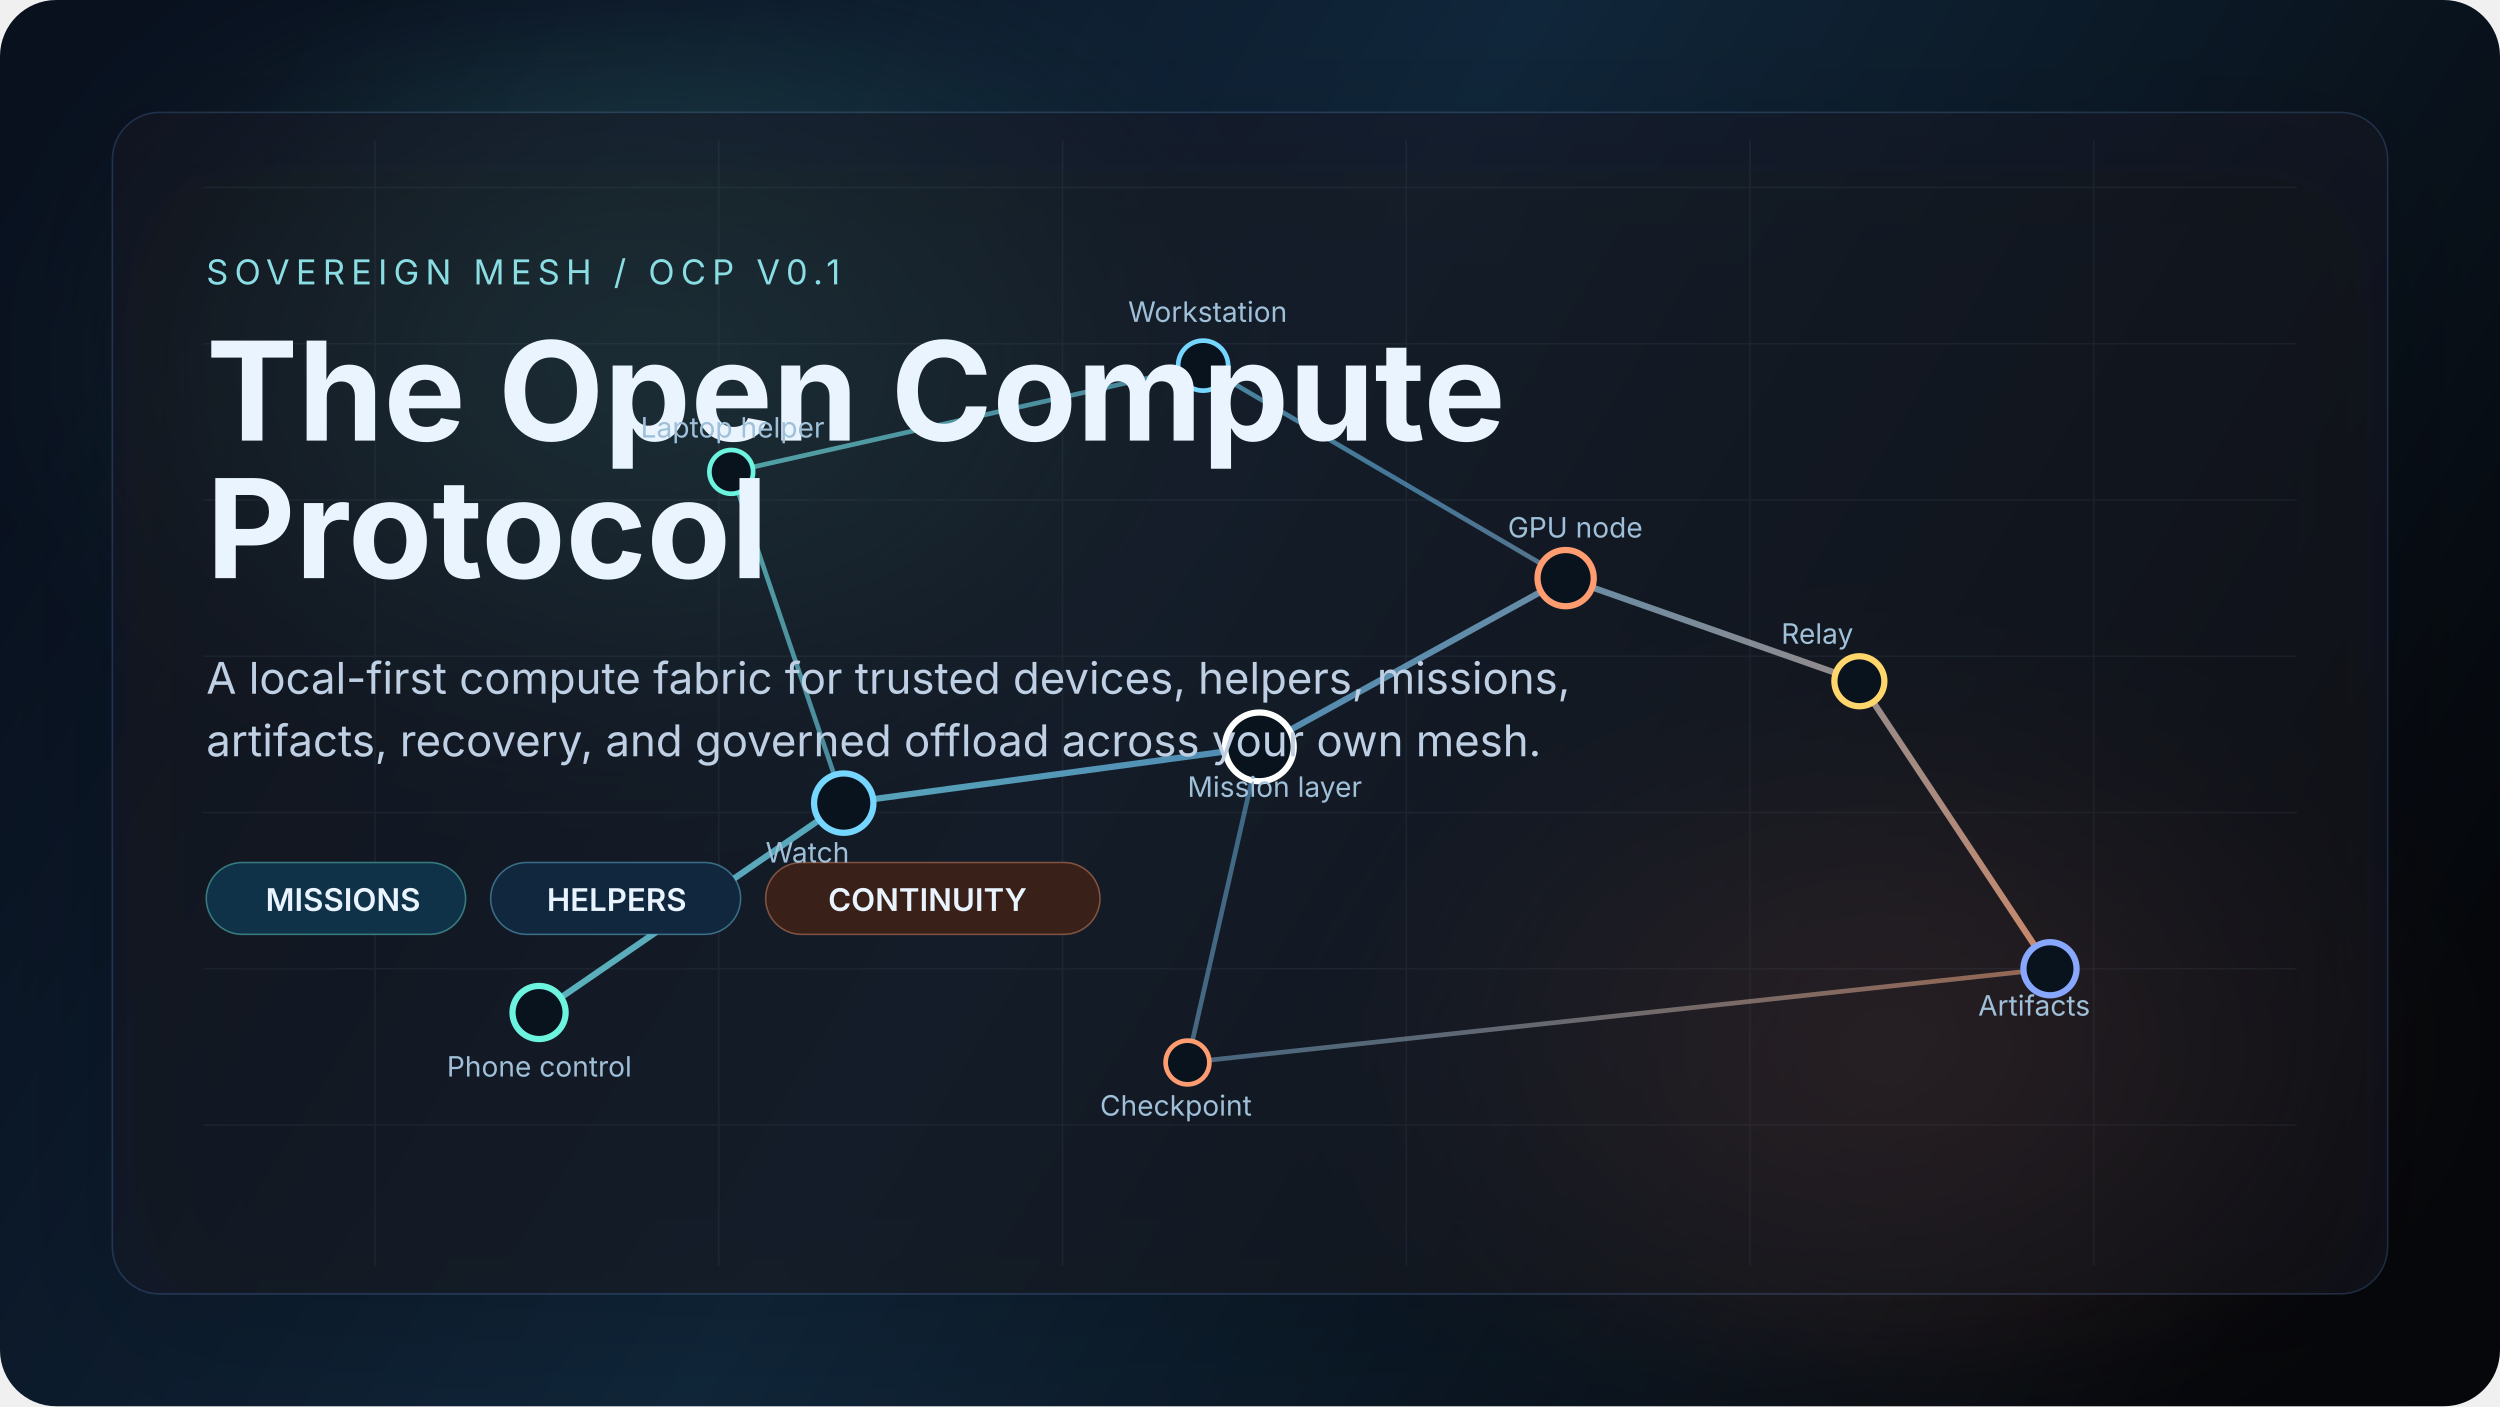
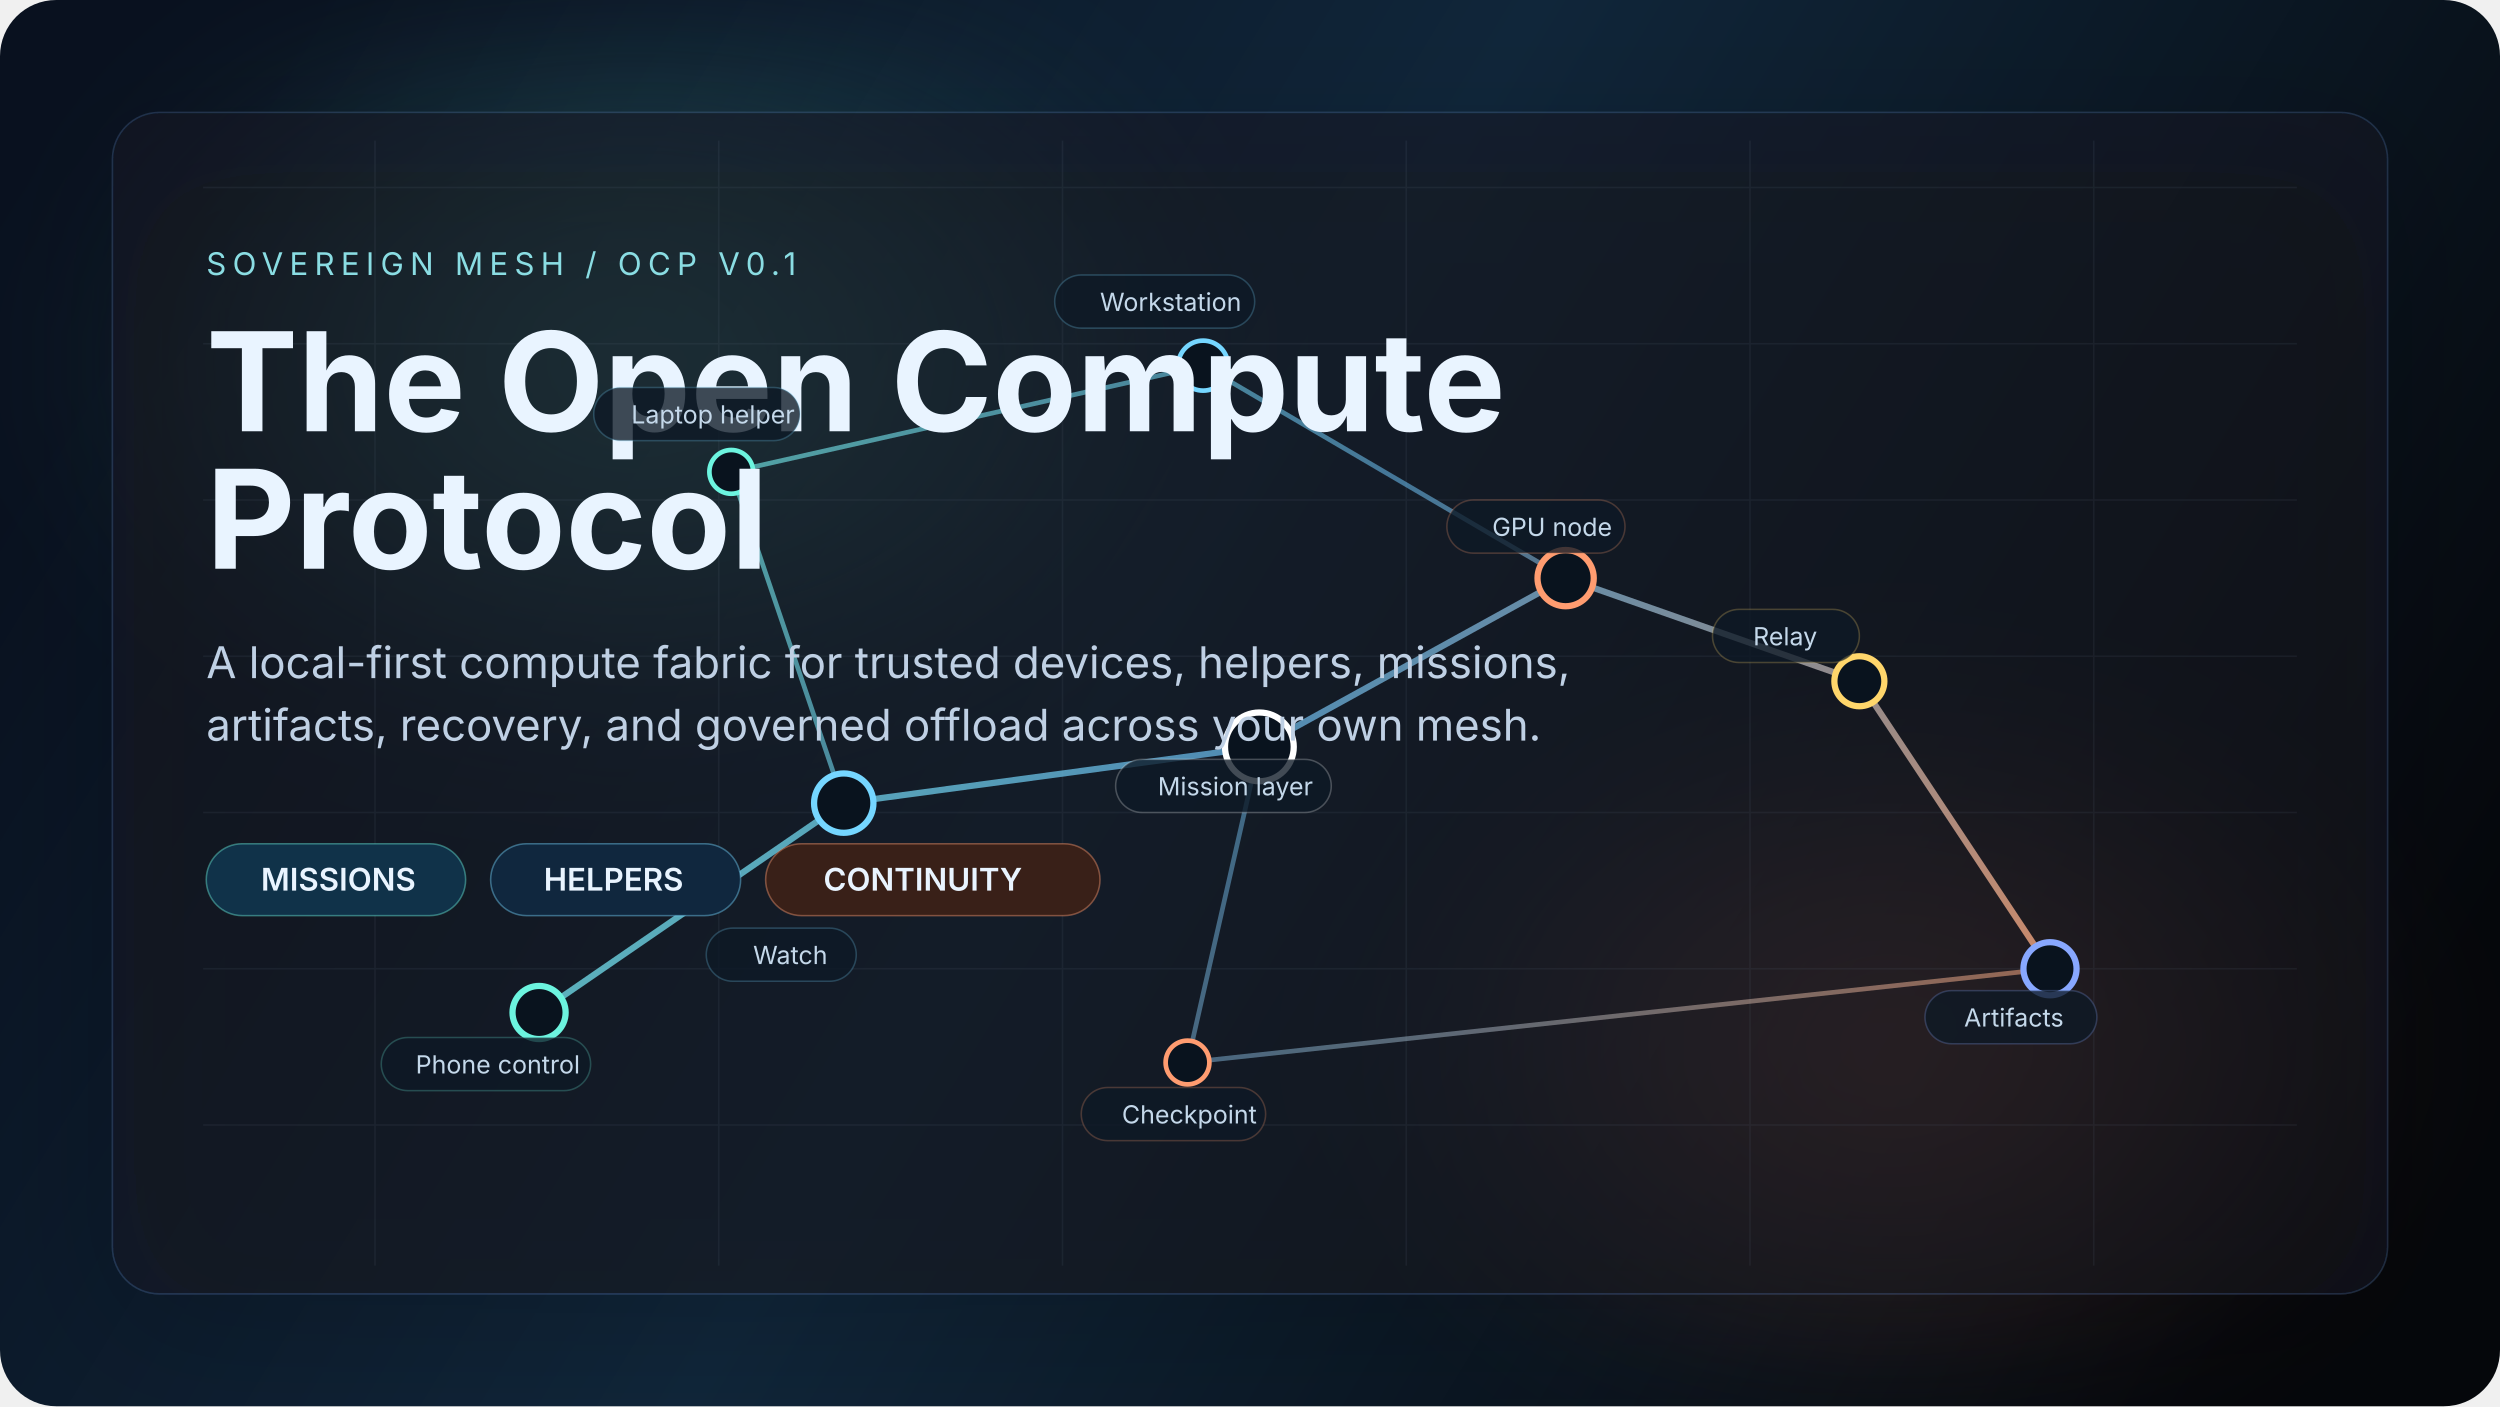
<svg xmlns="http://www.w3.org/2000/svg" width="1600" height="900" viewBox="0 0 1600 900" fill="none">
  <defs>
    <linearGradient id="bg" x1="160" y1="60" x2="1440" y2="840" gradientUnits="userSpaceOnUse">
      <stop stop-color="#09111F" />
      <stop offset="0.45" stop-color="#10263A" />
      <stop offset="1" stop-color="#05070B" />
    </linearGradient>
    <radialGradient id="glowA" cx="0" cy="0" r="1" gradientUnits="userSpaceOnUse" gradientTransform="translate(408 232) rotate(90) scale(260 380)">
      <stop stop-color="#66E5D7" stop-opacity="0.30" />
      <stop offset="1" stop-color="#66E5D7" stop-opacity="0" />
    </radialGradient>
    <radialGradient id="glowB" cx="0" cy="0" r="1" gradientUnits="userSpaceOnUse" gradientTransform="translate(1210 670) rotate(90) scale(240 340)">
      <stop stop-color="#FF8C69" stop-opacity="0.26" />
      <stop offset="1" stop-color="#FF8C69" stop-opacity="0" />
    </radialGradient>
    <linearGradient id="line" x1="333" y1="160" x2="1280" y2="760" gradientUnits="userSpaceOnUse">
      <stop stop-color="#77FFE3" stop-opacity="0.92" />
      <stop offset="0.5" stop-color="#72C9FF" stop-opacity="0.72" />
      <stop offset="1" stop-color="#FF9F6E" stop-opacity="0.92" />
    </linearGradient>
    <filter id="blurSoft" x="-120" y="-120" width="1840" height="1140" filterUnits="userSpaceOnUse" color-interpolation-filters="sRGB">
      <feGaussianBlur stdDeviation="48" />
    </filter>
    <filter id="card" x="0" y="0" width="1600" height="900" filterUnits="userSpaceOnUse" color-interpolation-filters="sRGB">
      <feDropShadow dx="0" dy="24" stdDeviation="44" flood-color="#000000" flood-opacity="0.32" />
    </filter>
  </defs>
  <rect width="1600" height="900" rx="36" fill="url(#bg)" />
  <g filter="url(#blurSoft)">
    <ellipse cx="408" cy="232" rx="380" ry="260" fill="url(#glowA)" />
    <ellipse cx="1210" cy="670" rx="340" ry="240" fill="url(#glowB)" />
  </g>
  <g opacity="0.14">
    <path d="M130 120H1470" stroke="#B7D8FF" />
    <path d="M130 220H1470" stroke="#B7D8FF" />
    <path d="M130 320H1470" stroke="#B7D8FF" />
    <path d="M130 420H1470" stroke="#B7D8FF" />
    <path d="M130 520H1470" stroke="#B7D8FF" />
    <path d="M130 620H1470" stroke="#B7D8FF" />
    <path d="M130 720H1470" stroke="#B7D8FF" />
    <path d="M240 90V810" stroke="#B7D8FF" />
    <path d="M460 90V810" stroke="#B7D8FF" />
    <path d="M680 90V810" stroke="#B7D8FF" />
    <path d="M900 90V810" stroke="#B7D8FF" />
    <path d="M1120 90V810" stroke="#B7D8FF" />
    <path d="M1340 90V810" stroke="#B7D8FF" />
  </g>
  <g filter="url(#card)">
    <rect x="72" y="72" width="1456" height="756" rx="30" fill="#0C1522" fill-opacity="0.52" stroke="#88B5FF" stroke-opacity="0.18" />
  </g>
  <path d="M345 648L540 514L806 478L1002 370L1190 436L1312 620" stroke="url(#line)" stroke-width="4" stroke-linecap="round" stroke-linejoin="round" opacity="0.9" />
  <path d="M540 514L468 302L770 234L1002 370" stroke="url(#line)" stroke-width="3" stroke-linecap="round" stroke-linejoin="round" opacity="0.72" />
  <path d="M806 478L760 680L1312 620" stroke="url(#line)" stroke-width="3" stroke-linecap="round" stroke-linejoin="round" opacity="0.62" />
  <g>
    <circle cx="345" cy="648" r="17" fill="#09131E" stroke="#6CF4DF" stroke-width="4" />
    <circle cx="540" cy="514" r="19" fill="#09131E" stroke="#75D6FF" stroke-width="4" />
    <circle cx="806" cy="478" r="22" fill="#09131E" stroke="#FFFFFF" stroke-width="4" />
    <circle cx="1002" cy="370" r="18" fill="#09131E" stroke="#FF9C70" stroke-width="4" />
    <circle cx="1190" cy="436" r="16" fill="#09131E" stroke="#FFD66B" stroke-width="4" />
    <circle cx="1312" cy="620" r="17" fill="#09131E" stroke="#88A8FF" stroke-width="4" />
    <circle cx="468" cy="302" r="14" fill="#09131E" stroke="#6CF4DF" stroke-width="3" />
    <circle cx="770" cy="234" r="16" fill="#09131E" stroke="#75D6FF" stroke-width="3" />
    <circle cx="760" cy="680" r="14" fill="#09131E" stroke="#FF9C70" stroke-width="3" />
  </g>
  <g font-family="Avenir Next, Inter, Helvetica, Arial, sans-serif" fill="#E9F4FF">
-     <text x="132" y="182" font-size="22" letter-spacing="4" fill="#8ADDE3">SOVEREIGN MESH / OCP V0.1</text>
-     <text x="132" y="282" font-size="88" font-weight="700">The Open Compute</text>
-     <text x="132" y="370" font-size="88" font-weight="700">Protocol</text>
-     <text x="132" y="444" font-size="28" fill="#BFD0E4">A local-first compute fabric for trusted devices, helpers, missions,</text>
-     <text x="132" y="484" font-size="28" fill="#BFD0E4">artifacts, recovery, and governed offload across your own mesh.</text>
-     <rect x="132" y="552" width="166" height="46" rx="23" fill="#103249" stroke="#6CF4DF" stroke-opacity="0.42" />
-     <text x="170" y="583" font-size="20" font-weight="600">MISSIONS</text>
-     <rect x="314" y="552" width="160" height="46" rx="23" fill="#10273E" stroke="#75D6FF" stroke-opacity="0.42" />
-     <text x="350" y="583" font-size="20" font-weight="600">HELPERS</text>
-     <rect x="490" y="552" width="214" height="46" rx="23" fill="#392018" stroke="#FF9C70" stroke-opacity="0.42" />
-     <text x="530" y="583" font-size="20" font-weight="600">CONTINUITY</text>
-     <text x="286" y="689" font-size="18" fill="#9FC0D8">Phone control</text>
-     <text x="490" y="552" font-size="18" fill="#9FC0D8">Watch</text>
-     <text x="760" y="510" font-size="18" fill="#9FC0D8">Mission layer</text>
-     <text x="965" y="344" font-size="18" fill="#9FC0D8">GPU node</text>
-     <text x="1140" y="412" font-size="18" fill="#9FC0D8">Relay</text>
-     <text x="1266" y="650" font-size="18" fill="#9FC0D8">Artifacts</text>
-     <text x="410" y="280" font-size="18" fill="#9FC0D8">Laptop helper</text>
-     <text x="722" y="206" font-size="18" fill="#9FC0D8">Workstation</text>
-     <text x="704" y="714" font-size="18" fill="#9FC0D8">Checkpoint</text>
+     <text x="132" y="176" font-size="20" letter-spacing="4" fill="#8ADDE3">SOVEREIGN MESH / OCP V0.1</text>
+     <text x="132" y="276" font-size="88" font-weight="700">The Open Compute</text>
+     <text x="132" y="364" font-size="88" font-weight="700">Protocol</text>
+     <text x="132" y="434" font-size="28" fill="#BFD0E4">A local-first compute fabric for trusted devices, helpers, missions,</text>
+     <text x="132" y="474" font-size="28" fill="#BFD0E4">artifacts, recovery, and governed offload across your own mesh.</text>
+     <rect x="132" y="540" width="166" height="46" rx="23" fill="#103249" stroke="#6CF4DF" stroke-opacity="0.42" />
+     <text x="167" y="570" font-size="20" font-weight="600">MISSIONS</text>
+     <rect x="314" y="540" width="160" height="46" rx="23" fill="#10273E" stroke="#75D6FF" stroke-opacity="0.42" />
+     <text x="348" y="570" font-size="20" font-weight="600">HELPERS</text>
+     <rect x="490" y="540" width="214" height="46" rx="23" fill="#392018" stroke="#FF9C70" stroke-opacity="0.42" />
+     <text x="527" y="570" font-size="20" font-weight="600">CONTINUITY</text>
+     <rect x="244" y="664" width="134" height="34" rx="17" fill="#0E1926" fill-opacity="0.78" stroke="#6CF4DF" stroke-opacity="0.24" />
+     <text x="266" y="687" font-size="16" fill="#C4D8EA">Phone control</text>
+     <rect x="380" y="248" width="132" height="34" rx="17" fill="#0E1926" fill-opacity="0.78" stroke="#75D6FF" stroke-opacity="0.24" />
+     <text x="404" y="271" font-size="16" fill="#C4D8EA">Laptop helper</text>
+     <rect x="675" y="176" width="128" height="34" rx="17" fill="#0E1926" fill-opacity="0.78" stroke="#75D6FF" stroke-opacity="0.24" />
+     <text x="704" y="199" font-size="16" fill="#C4D8EA">Workstation</text>
+     <rect x="714" y="486" width="138" height="34" rx="17" fill="#0E1926" fill-opacity="0.78" stroke="#FFFFFF" stroke-opacity="0.24" />
+     <text x="741" y="509" font-size="16" fill="#C4D8EA">Mission layer</text>
+     <rect x="926" y="320" width="114" height="34" rx="17" fill="#0E1926" fill-opacity="0.78" stroke="#FF9C70" stroke-opacity="0.24" />
+     <text x="955" y="343" font-size="16" fill="#C4D8EA">GPU node</text>
+     <rect x="1096" y="390" width="94" height="34" rx="17" fill="#0E1926" fill-opacity="0.78" stroke="#FFD66B" stroke-opacity="0.24" />
+     <text x="1122" y="413" font-size="16" fill="#C4D8EA">Relay</text>
+     <rect x="1232" y="634" width="110" height="34" rx="17" fill="#0E1926" fill-opacity="0.78" stroke="#88A8FF" stroke-opacity="0.24" />
+     <text x="1257" y="657" font-size="16" fill="#C4D8EA">Artifacts</text>
+     <rect x="692" y="696" width="118" height="34" rx="17" fill="#0E1926" fill-opacity="0.78" stroke="#FF9C70" stroke-opacity="0.24" />
+     <text x="718" y="719" font-size="16" fill="#C4D8EA">Checkpoint</text>
+     <rect x="452" y="594" width="96" height="34" rx="17" fill="#0E1926" fill-opacity="0.78" stroke="#75D6FF" stroke-opacity="0.24" />
+     <text x="482" y="617" font-size="16" fill="#C4D8EA">Watch</text>
  </g>
</svg>
